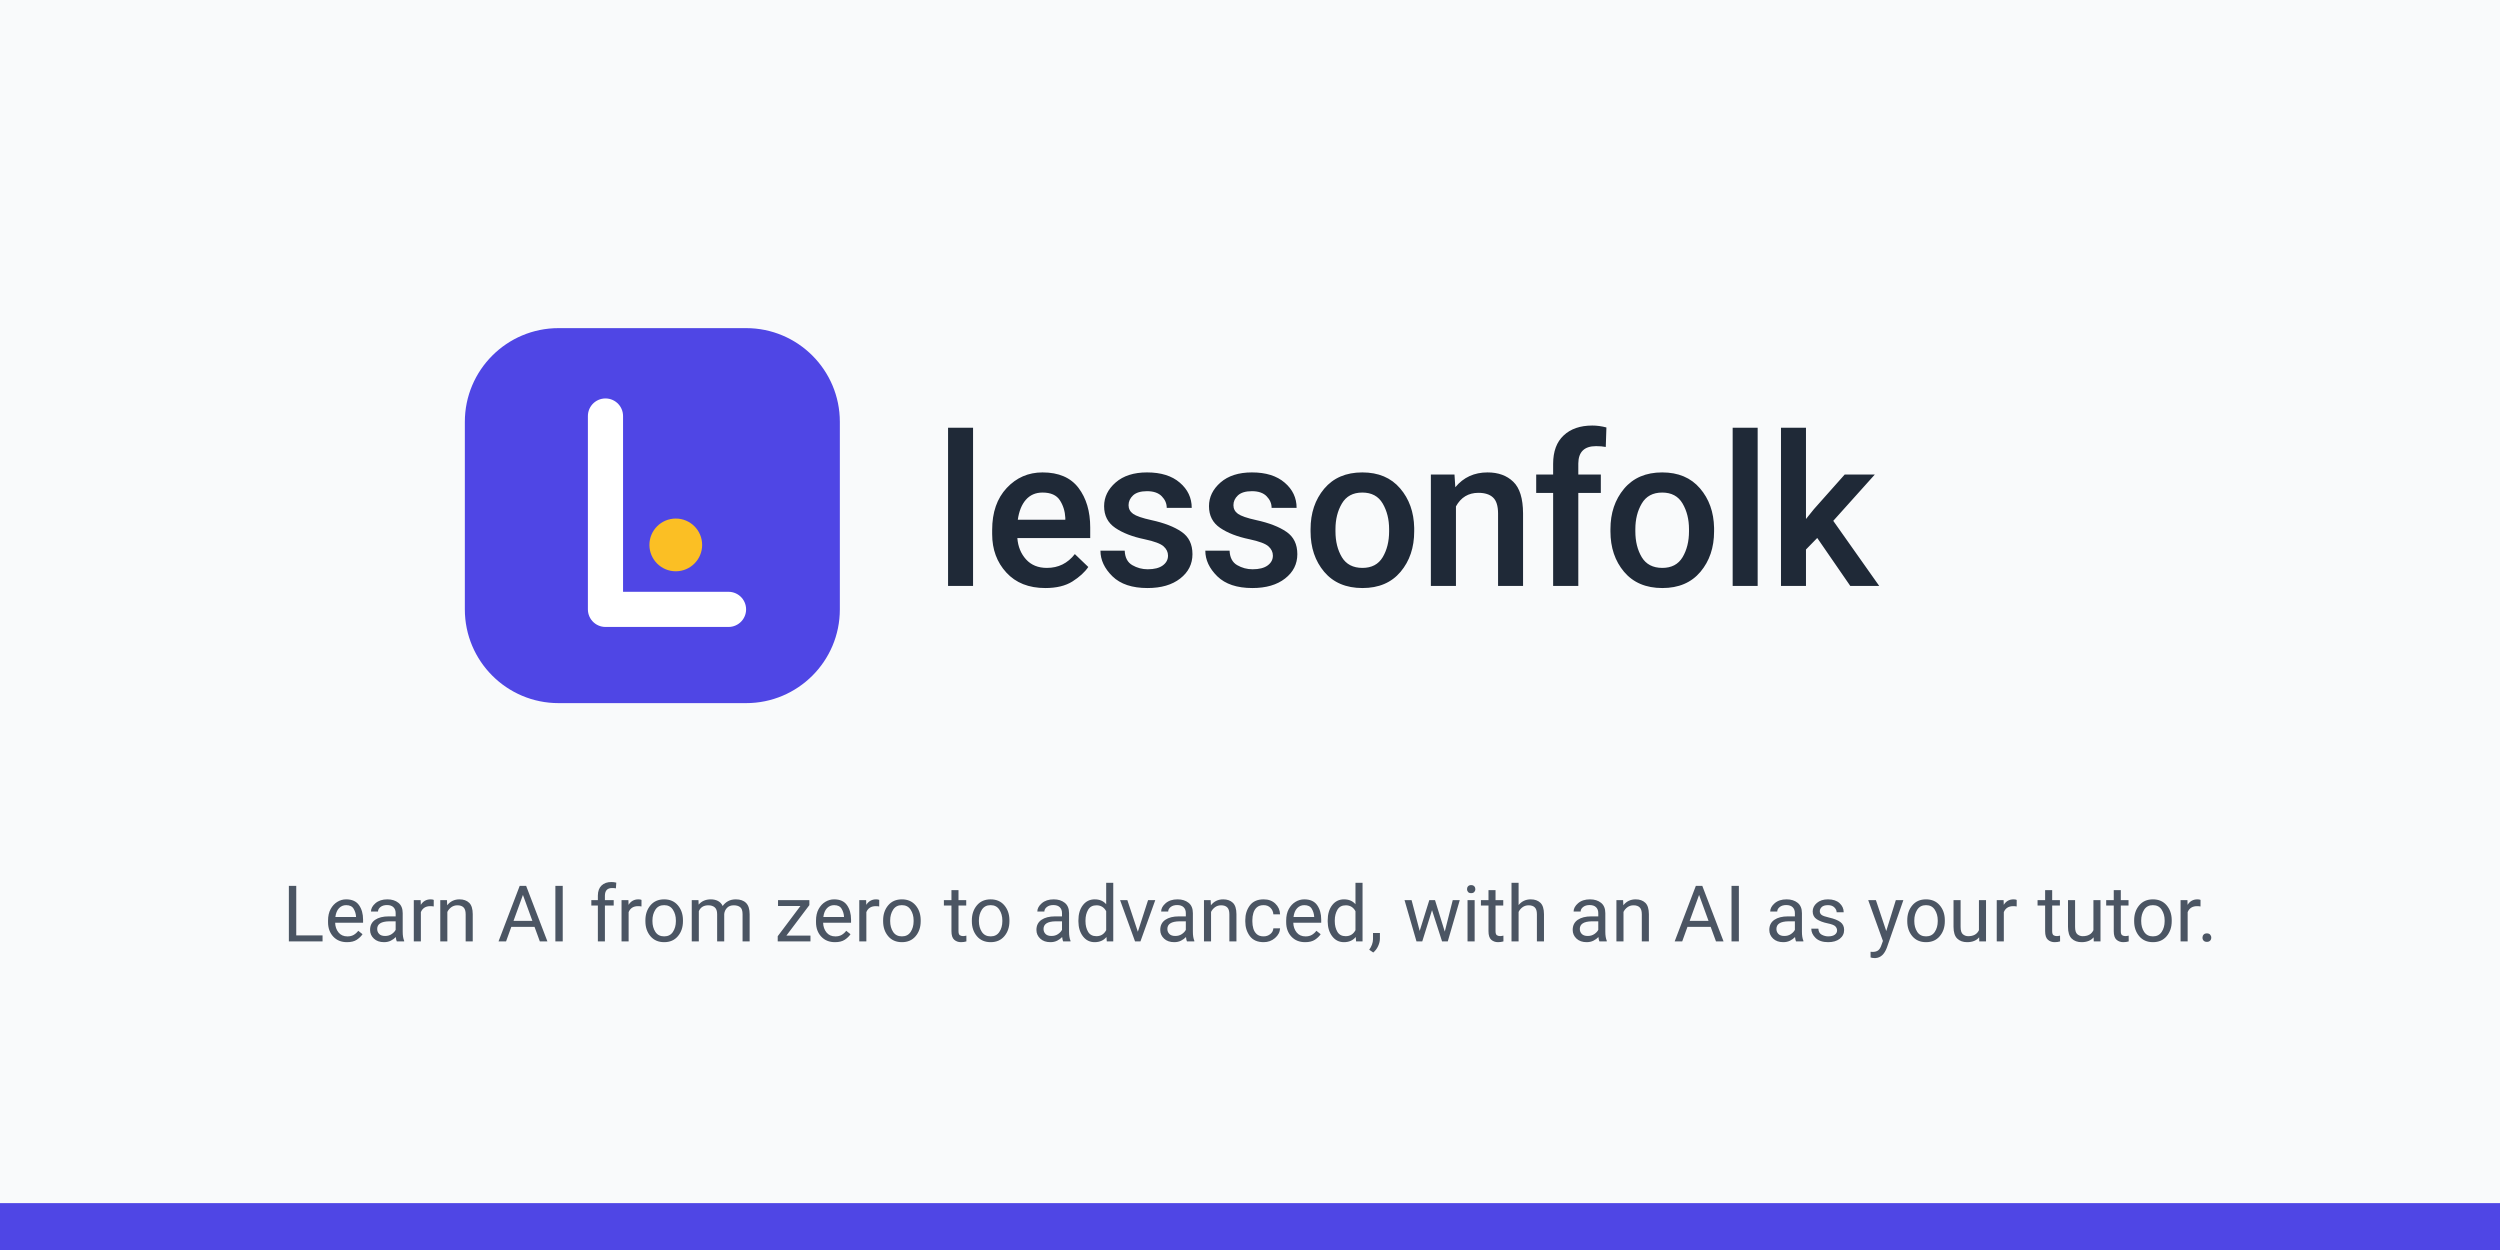
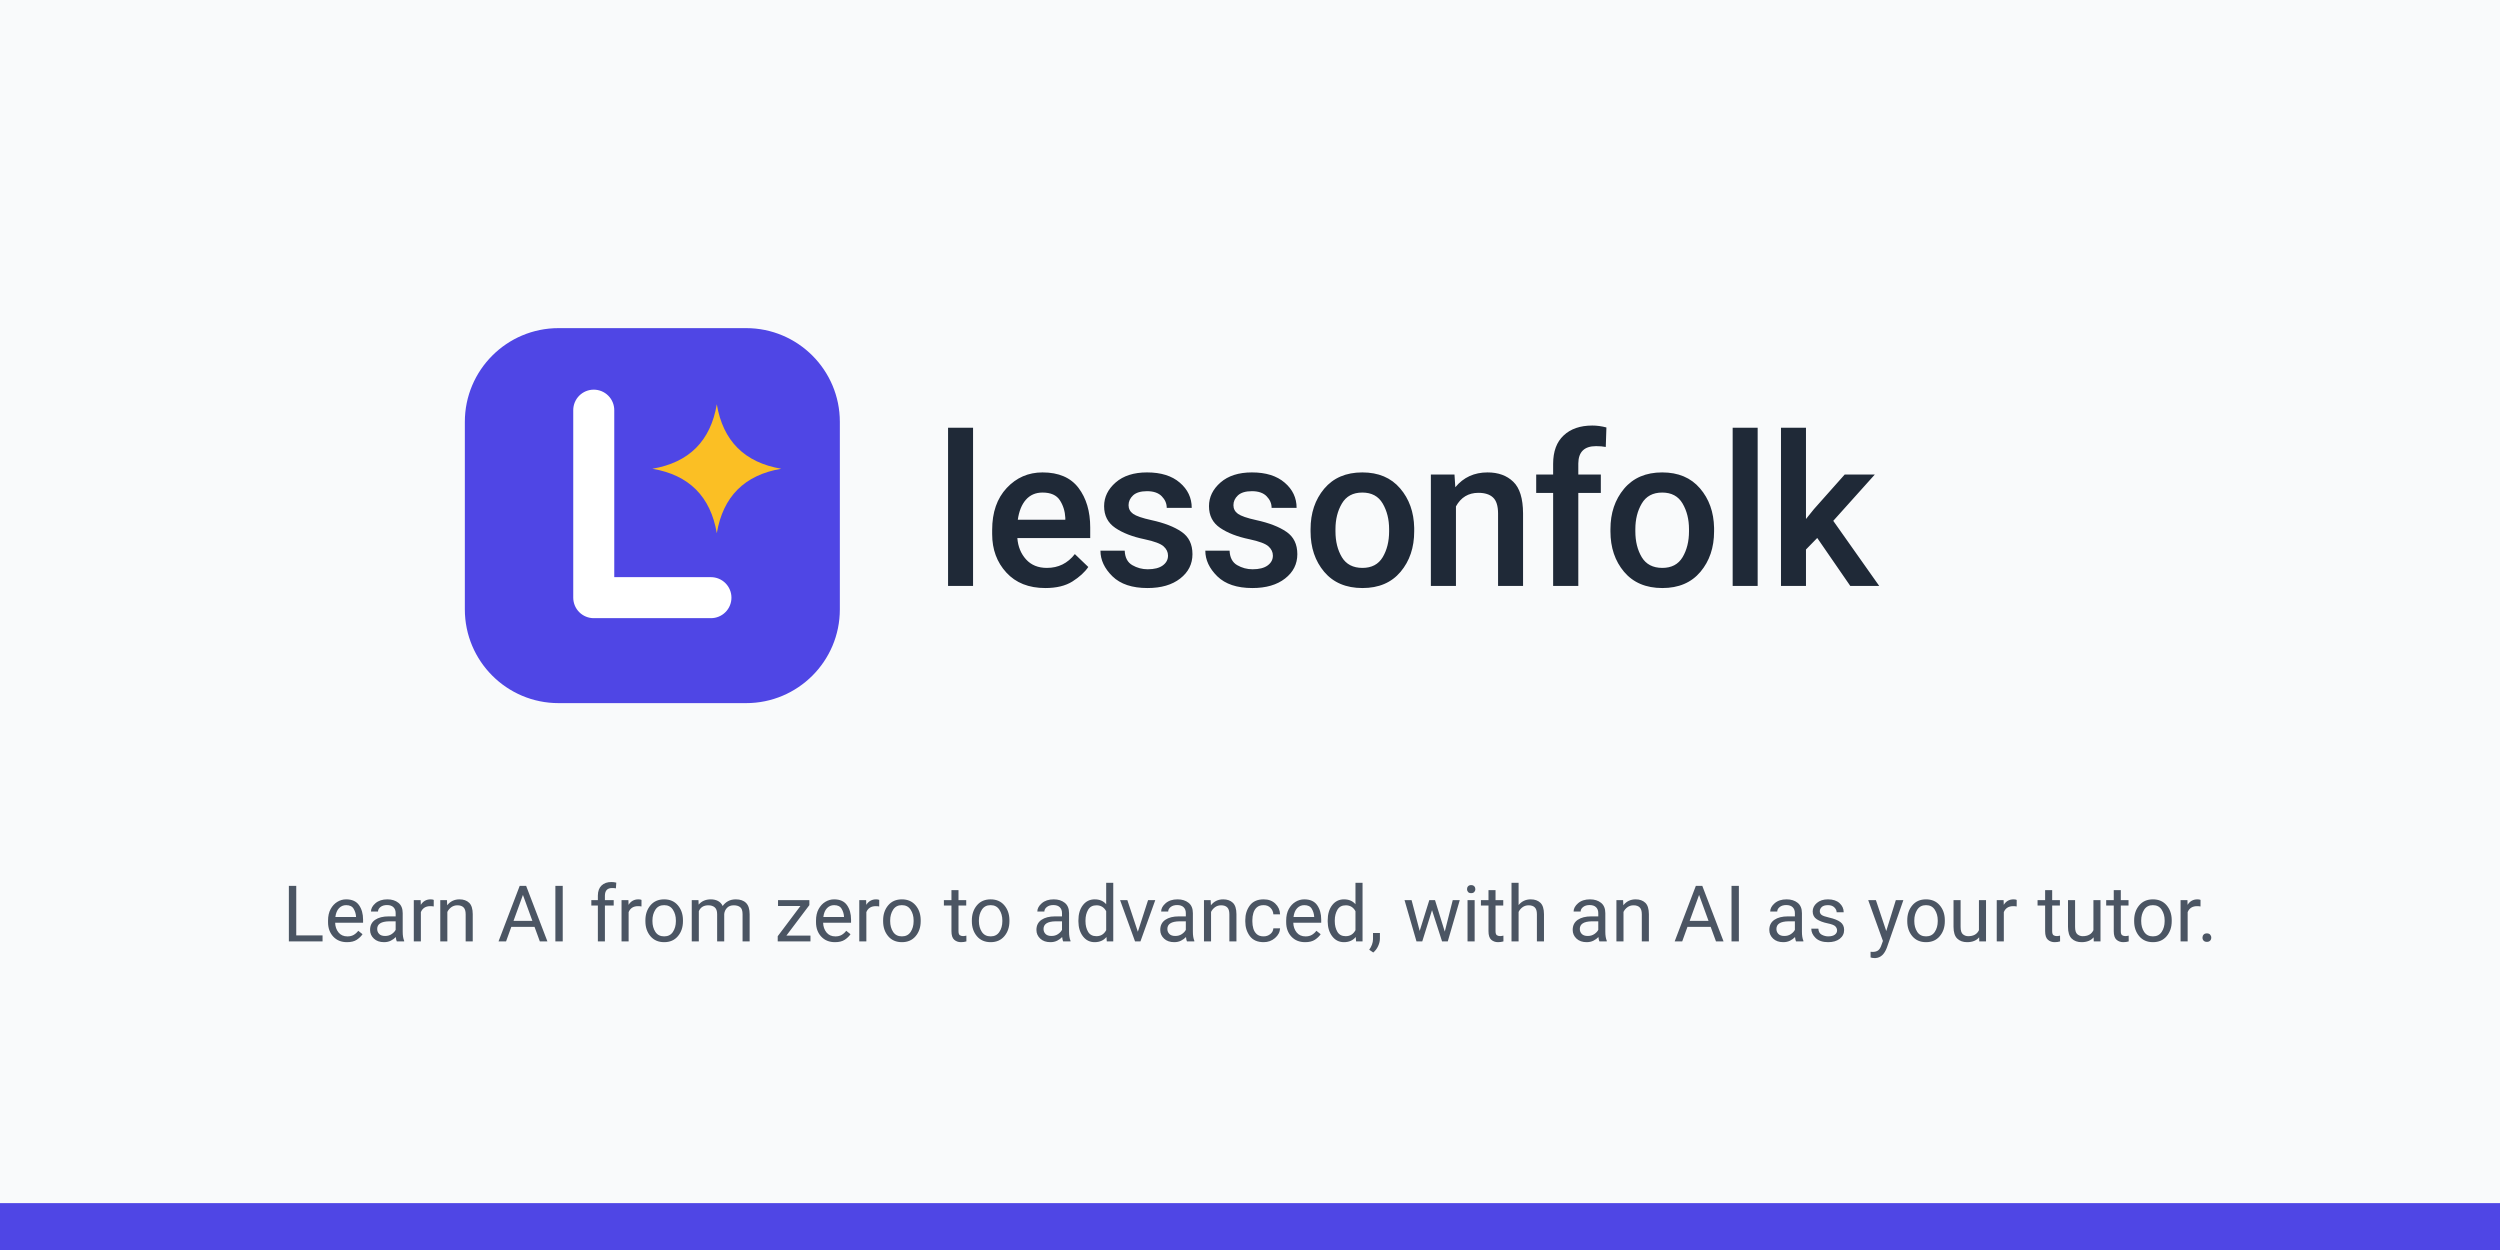
<svg xmlns="http://www.w3.org/2000/svg" viewBox="0 0 1280 640" width="1280" height="640" role="img" aria-label="LessonFolk — Learn AI from zero to advanced, with an AI as your tutor.">
  <rect width="1280" height="640" fill="#F9FAFB" />
  <rect y="616" width="1280" height="24" fill="#4F46E5" />
  <g transform="translate(238 168) scale(3)">
    <rect width="64" height="64" rx="16" fill="#4F46E5" />
-     <path d="M24 15 L24 48 L45 48" fill="none" stroke="#fff" stroke-width="6" stroke-linecap="round" stroke-linejoin="round" />
-     <circle cx="36" cy="37" r="4.5" fill="#FBBF24" />
+     <path d="M22 14 L22 46 L42 46" fill="none" stroke="#fff" stroke-width="7" stroke-linecap="round" stroke-linejoin="round" />
+     <path d="M43 13Q44.6 22.4 54 24Q44.6 25.6 43 35Q41.4 25.6 32 24Q41.4 22.4 43 13Z" fill="#FBBF24" />
    <text x="80" y="44" fill="#1F2937" font-family="system-ui, -apple-system, 'Segoe UI', Roboto, 'Helvetica Neue', Arial, sans-serif" font-size="36" font-weight="500" letter-spacing="-0.7">lessonfolk</text>
  </g>
  <text x="640" y="482" text-anchor="middle" fill="#4B5563" font-family="system-ui, -apple-system, 'Segoe UI', Roboto, 'Helvetica Neue', Arial, sans-serif" font-size="40">Learn AI from zero to advanced, with an AI as your tutor.</text>
</svg>
